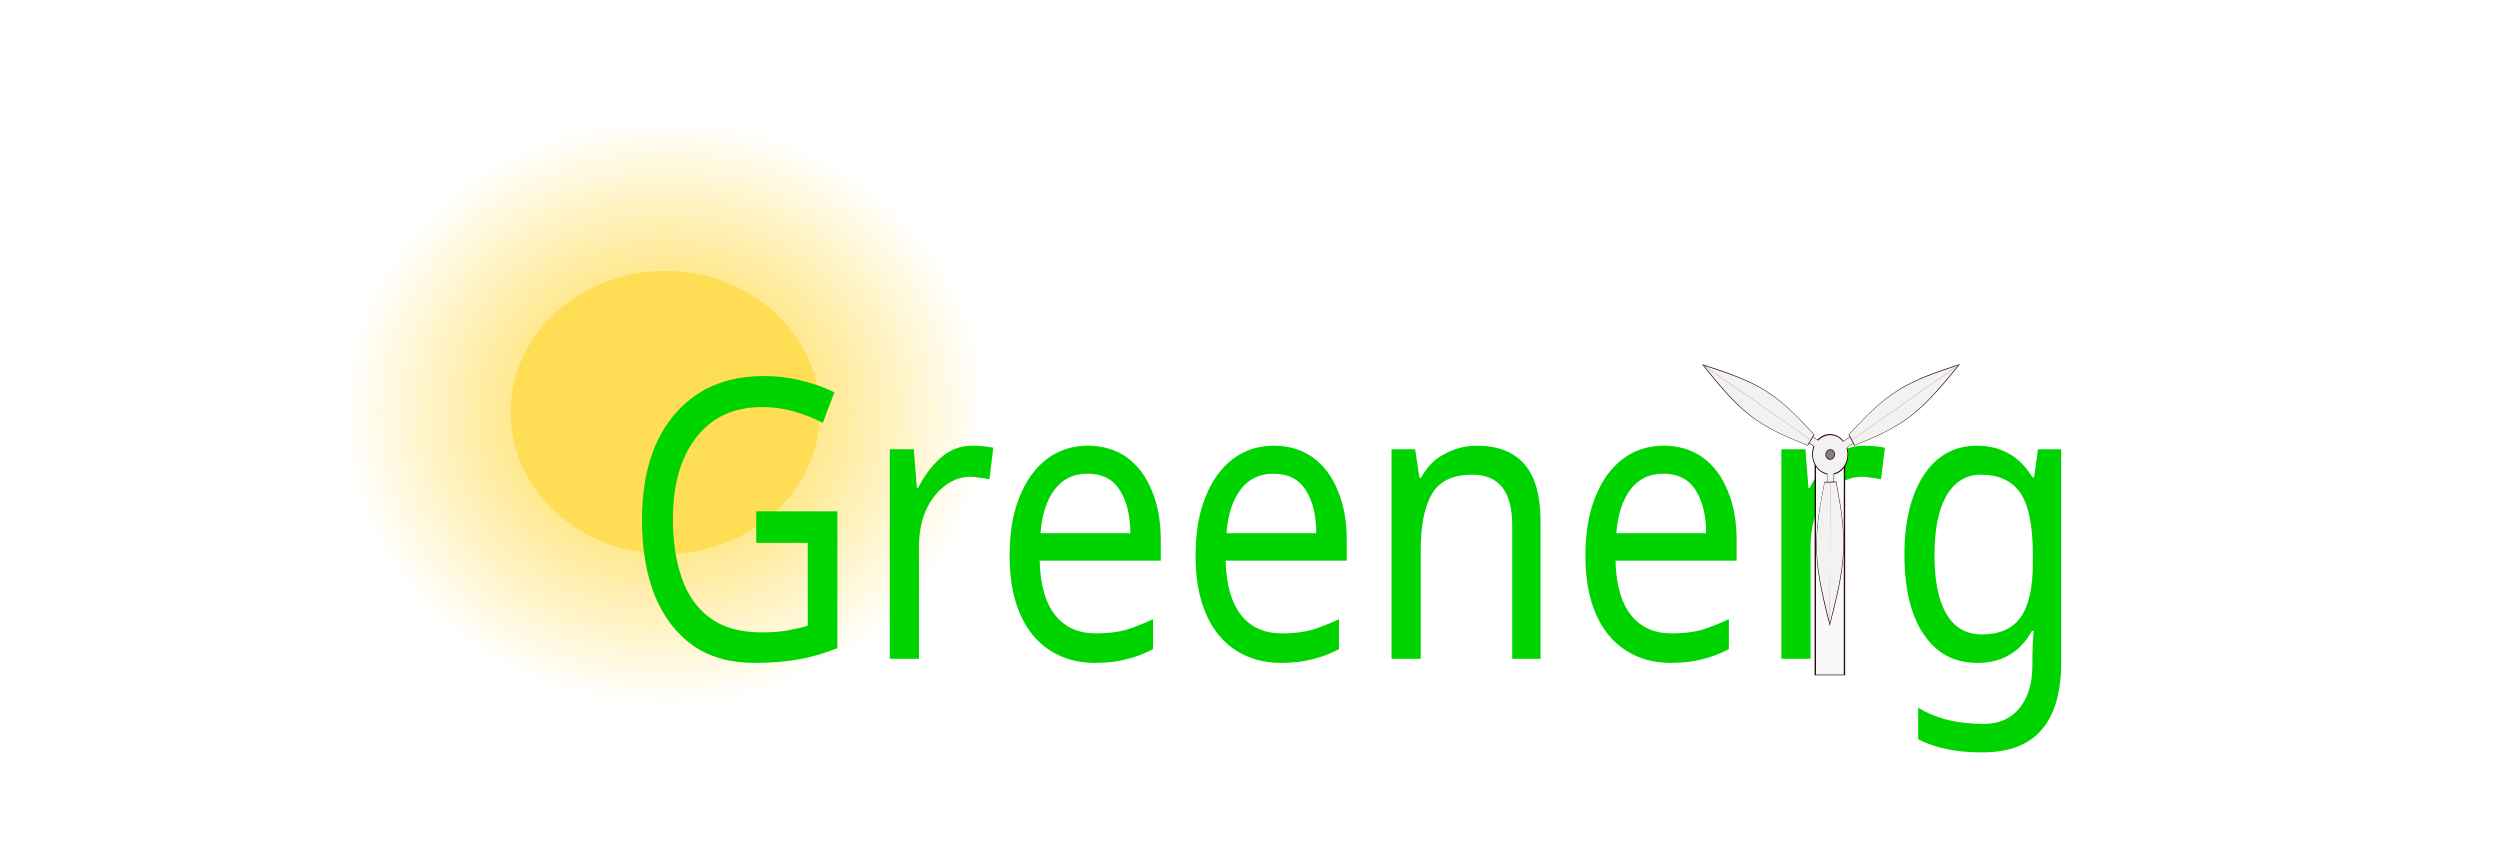
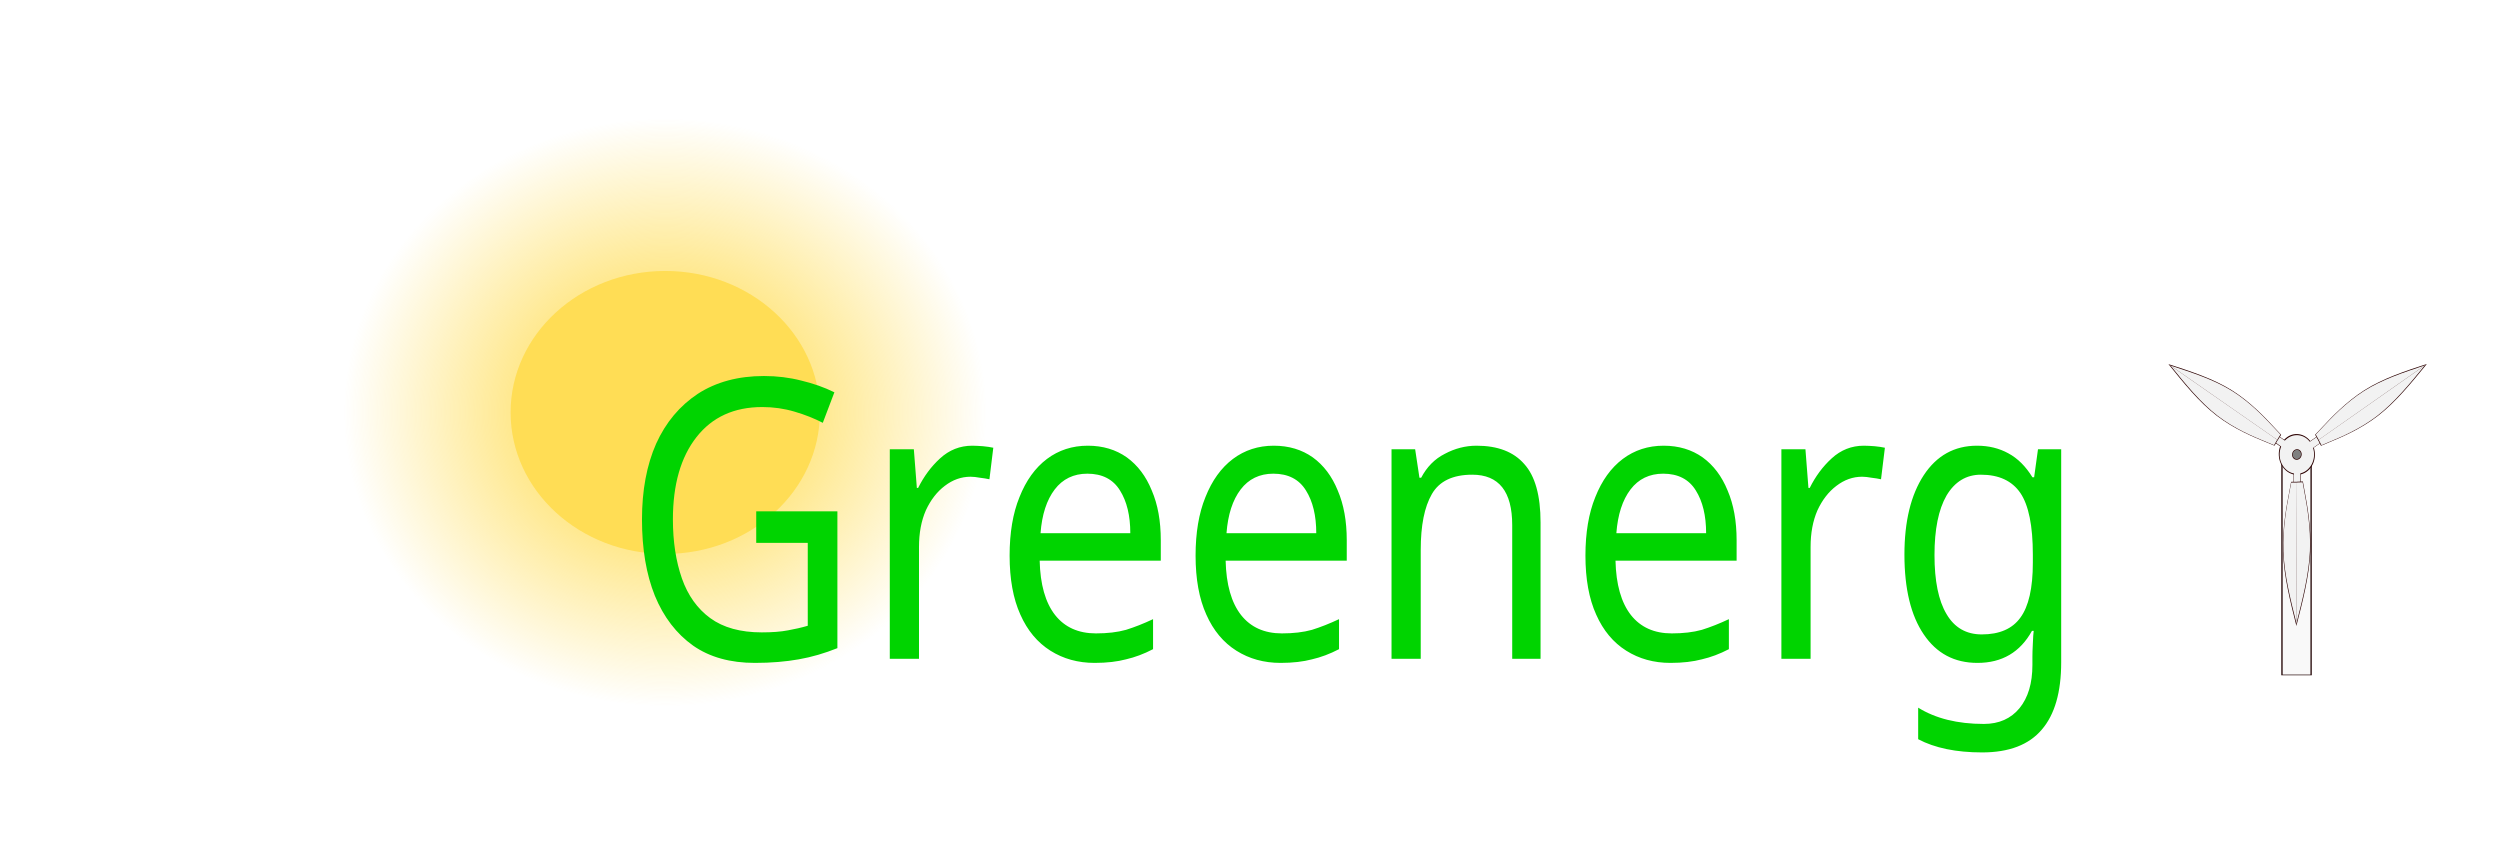
<svg xmlns="http://www.w3.org/2000/svg" xmlns:xlink="http://www.w3.org/1999/xlink" width="103.932mm" height="35.804mm" viewBox="0 0 103.932 35.804" version="1.1" id="svg1649">
  <defs id="defs1646">
    <radialGradient xlink:href="#linearGradient5281" id="radialGradient5283-0-2-0-6" cx="142.579" cy="174.673" fx="142.579" fy="174.673" r="5.257" gradientTransform="matrix(1.077646,0,0,0.9859944,-74.47338,71.28907)" gradientUnits="userSpaceOnUse" />
    <linearGradient id="linearGradient5281">
      <stop style="stop-color:#ffd42a;stop-opacity:1;" offset="0" id="stop5277" />
      <stop style="stop-color:#ffd42a;stop-opacity:0;" offset="1" id="stop5279" />
    </linearGradient>
    <rect x="230.75" y="806" width="64.25" height="14.75" id="rect619-9-9-5-8-8" />
  </defs>
  <g id="layer1" transform="translate(-10.60832,-43.88427)">
    <g id="g868-25-2" transform="matrix(2.357449,0,0,2.357449,-148.3914,-513.0457)" style="stroke-width:0.413">
      <ellipse style="fill:url(#radialGradient5283-0-2-0-6);fill-opacity:1;stroke:#000000;stroke-width:0" id="path5253-2-3-4-3-0" cx="79.177" cy="243.516" rx="5.666" ry="5.184" />
      <ellipse style="fill:#ffdd55;stroke:#000000;stroke-width:0" id="path5253-8-5-3-5" cx="79.177" cy="243.516" rx="2.727" ry="2.495" />
    </g>
    <text xml:space="preserve" transform="matrix(1.142693,0,0,1.353367,-227.2183,-1034.628)" id="text617-9-2-0-2-4" style="font-style:normal;font-variant:normal;font-weight:normal;font-stretch:normal;font-family:Harrington;-inkscape-font-specification:Harrington;white-space:pre;shape-inside:url(#rect619-9-9-5-8-8);display:inline;fill:#00d400;stroke:#000000;stroke-width:0">
      <tspan x="230.75" y="817.148" id="tspan898">Greenerg</tspan>
    </text>
-     <g id="g998-0-1" transform="matrix(1.847954,0,0,1.847954,-103.7673,-388.8123)" style="stroke-width:0.527">
+     <g id="g998-0-1" transform="matrix(1.847954,0,0,1.847954,-84.36729,-388.8123)" style="stroke-width:0.527">
      <g id="g725-22-7" transform="matrix(0.6231324,0,0,0.7385791,38.88171,65.07097)" style="stroke-width:0.609">
        <g id="g720-61-7" style="stroke-width:0.609">
          <rect style="fill:#280b0b;fill-opacity:1;stroke:#000000;stroke-width:0" id="rect14090-2-9-5-9-2-52-1" width="1.102" height="6.89" x="102.441" y="242.602" />
          <rect style="fill:#f9f9f9;fill-opacity:1;stroke:#000000;stroke-width:0" id="rect14090-203-0-5-6-4-7" width="1.003" height="6.792" x="102.491" y="242.679" />
        </g>
      </g>
      <ellipse style="fill:#2b0000;fill-opacity:1;stroke:#000000;stroke-width:0" id="path14144-3-0-1-2-7-11-5" cx="260.803" cy="28.371" transform="matrix(0.4844492,0.8748194,-0.820536,0.5715948,0,0)" rx="0.447" ry="0.419" />
      <rect style="fill:#2b0000;fill-opacity:1;stroke:#000000;stroke-width:0" id="rect14150-6-5-8-4-8-3-4-5-7" width="0.174" height="0.254" x="142.626" y="211.447" transform="matrix(-0.4994638,0.8663348,0.8221768,0.5692322,0,0)" />
      <rect style="fill:#f2f2f2;fill-opacity:1;stroke:#000000;stroke-width:0" id="rect14150-6-5-94-5-9-7-3-8" width="0.155" height="0.231" x="140.412" y="210.292" transform="matrix(-0.4908585,0.8712393,0.8158063,0.5783252,0,0)" />
      <rect style="fill:#2b0000;fill-opacity:1;stroke:#000000;stroke-width:0" id="rect14150-41-6-7-9-0-9" width="0.168" height="0.24" x="260.728" y="27.753" transform="matrix(0.484371,0.8748627,-0.8204763,0.5716805,0,0)" />
      <rect style="fill:#f2f2f2;fill-opacity:1;stroke:#000000;stroke-width:0" id="rect14150-1-2-4-2-7-0-3" width="0.155" height="0.23" x="260.736" y="27.799" transform="matrix(0.4844961,0.8747934,-0.8205705,0.5715453,0,0)" />
      <rect style="fill:#2b0000;fill-opacity:1;stroke:#000000;stroke-width:0" id="rect14150-6-9-9-8-9-0-15-0" width="0.16" height="0.28" x="-103.826" y="-244.325" transform="matrix(-0.9999767,-0.00681905,0.00274517,-0.9999962,0,0)" />
      <ellipse style="fill:#f2f2f2;fill-opacity:1;stroke:#000000;stroke-width:0" id="path14144-7-6-2-8-93-0" cx="260.804" cy="28.385" transform="matrix(0.4844961,0.8747934,-0.8205705,0.5715453,0,0)" rx="0.422" ry="0.401" />
      <ellipse style="fill:#2b0000;fill-opacity:1;stroke:#000000;stroke-width:0" id="path14698-5-5-9-0-1-1-5" cx="260.805" cy="28.385" rx="0.114" ry="0.113" transform="matrix(0.4844961,0.8747934,-0.8205705,0.5715453,0,0)" />
      <ellipse style="fill:#808080;fill-opacity:1;stroke:#000000;stroke-width:0" id="path14698-4-6-9-4-1-9" cx="260.804" cy="28.385" rx="0.099" ry="0.098" transform="matrix(0.4844961,0.8747934,-0.8205705,0.5715453,0,0)" />
      <g id="g1186-9-8-0" transform="matrix(0.09300174,0.1694232,-0.1510338,0.1042654,135.8459,205.5581)" style="stroke-width:2.198">
        <g id="g14483-8-3-63-0-2-8-7-0-65-8" transform="matrix(0.3357123,0.7499905,0.7107292,-0.354306,-20.61662,291.6474)" style="fill:#2b0000;stroke-width:2.723">
          <path style="fill:#2b0000;fill-opacity:1;stroke:#000000;stroke-width:0" d="m 13.933,95.651 c 0.972,3.542 1.945,7.083 2.092,10.501 0.147,3.418 -0.532,6.711 -0.871,8.366 -0.339,1.654 -0.339,1.669 -0.338,1.685 0,0 -0.913,-0.015 -0.913,-0.015 0.01,-6.846 0.02,-13.691 0.026,-17.114 0.005,-3.423 0.005,-3.423 0.005,-3.423 z" id="path14452-3-2-44-7-0-0-5-8-8-6" />
          <path style="fill:#2b0000;fill-opacity:1;stroke:#000000;stroke-width:0" d="m 13.935,95.657 c -0.982,3.539 -1.963,7.078 -2.119,10.496 -0.155,3.417 0.515,6.713 0.85,8.368 0.335,1.655 0.334,1.67 0.334,1.685 0,0 0.913,-0.012 0.913,-0.012 0.007,-6.846 0.015,-13.691 0.018,-17.114 0.004,-3.423 0.004,-3.423 0.004,-3.423 z" id="path14454-9-7-86-4-7-61-5-1-7-2" />
        </g>
        <g id="g14483-8-3-63-0-3-4-3-1-4" transform="matrix(0.3304617,0.7261009,0.6936958,-0.3458988,-18.63919,291.0402)" style="fill:#f2f2f2;stroke-width:2.797">
          <path style="fill:#f2f2f2;fill-opacity:1;stroke:#000000;stroke-width:0" d="m 13.933,95.651 c 0.972,3.542 1.945,7.083 2.092,10.501 0.147,3.418 -0.532,6.711 -0.871,8.366 -0.339,1.654 -0.339,1.669 -0.338,1.685 0,0 -0.913,-0.015 -0.913,-0.015 0.01,-6.846 0.02,-13.691 0.026,-17.114 0.005,-3.423 0.005,-3.423 0.005,-3.423 z" id="path14452-3-2-44-7-8-7-5-7-8" />
          <path style="fill:#f2f2f2;fill-opacity:1;stroke:#000000;stroke-width:0" d="m 13.935,95.657 c -0.982,3.539 -1.963,7.078 -2.119,10.496 -0.155,3.417 0.515,6.713 0.85,8.368 0.335,1.655 0.334,1.67 0.334,1.685 0,0 0.913,-0.012 0.913,-0.012 0.007,-6.846 0.015,-13.691 0.018,-17.114 0.004,-3.423 0.004,-3.423 0.004,-3.423 z" id="path14454-9-7-86-4-41-9-7-24-2" />
        </g>
      </g>
      <g id="g1407-1-75-8" transform="matrix(0.09073338,0.167791,-0.1473455,0.1032586,135.254,208.927)" style="stroke-width:2.237">
        <g id="g14483-8-3-63-0-2-5-1-4-3-08-7" transform="matrix(-0.8114744,-0.00602652,-8.84501e-4,0.8085232,67.15683,155.6818)" style="fill:#2b0000;stroke-width:2.761">
          <path style="fill:#2b0000;fill-opacity:1;stroke:#000000;stroke-width:0" d="m 13.933,95.651 c 0.972,3.542 1.945,7.083 2.092,10.501 0.147,3.418 -0.532,6.711 -0.871,8.366 -0.339,1.654 -0.339,1.669 -0.338,1.685 0,0 -0.913,-0.015 -0.913,-0.015 0.01,-6.846 0.02,-13.691 0.026,-17.114 0.005,-3.423 0.005,-3.423 0.005,-3.423 z" id="path14452-3-2-44-7-0-8-9-6-7-52-6" />
          <path style="fill:#2b0000;fill-opacity:1;stroke:#000000;stroke-width:0" d="m 13.935,95.657 c -0.982,3.539 -1.963,7.078 -2.119,10.496 -0.155,3.417 0.515,6.713 0.85,8.368 0.335,1.655 0.334,1.67 0.334,1.685 0,0 0.913,-0.012 0.913,-0.012 0.007,-6.846 0.015,-13.691 0.018,-17.114 0.004,-3.423 0.004,-3.423 0.004,-3.423 z" id="path14454-9-7-86-4-7-3-8-5-7-4-0" />
        </g>
        <g id="g14483-8-3-63-0-24-5-9-5-87-9" transform="matrix(-0.7880321,-7.9011318e-4,-7.8896366e-4,0.7891817,66.81967,157.7712)" style="fill:#f2f2f2;stroke-width:2.836">
          <path style="fill:#f2f2f2;fill-opacity:1;stroke:#000000;stroke-width:0" d="m 13.933,95.651 c 0.972,3.542 1.945,7.083 2.092,10.501 0.147,3.418 -0.532,6.711 -0.871,8.366 -0.339,1.654 -0.339,1.669 -0.338,1.685 0,0 -0.913,-0.015 -0.913,-0.015 0.01,-6.846 0.02,-13.691 0.026,-17.114 0.005,-3.423 0.005,-3.423 0.005,-3.423 z" id="path14452-3-2-44-7-4-9-6-3-8-3" />
          <path style="fill:#f2f2f2;fill-opacity:1;stroke:#000000;stroke-width:0" d="m 13.935,95.657 c -0.982,3.539 -1.963,7.078 -2.119,10.496 -0.155,3.417 0.515,6.713 0.85,8.368 0.335,1.655 0.334,1.67 0.334,1.685 0,0 0.913,-0.012 0.913,-0.012 0.007,-6.846 0.015,-13.691 0.018,-17.114 0.004,-3.423 0.004,-3.423 0.004,-3.423 z" id="path14454-9-7-86-4-0-6-2-5-2-1" />
        </g>
      </g>
      <rect style="fill:#f2f2f2;fill-opacity:1;stroke:#000000;stroke-width:0" id="rect14150-6-6-0-3-8-7-5" width="0.143" height="0.25" x="-104.115" y="-244.457" transform="matrix(-0.9999861,-0.00527846,0.00396716,-0.9999921,0,0)" />
      <g id="g14483-8-3-63-0-2-8-8-1-7" transform="matrix(-0.1456523,0.00419721,4.9323154e-4,-0.1579631,105.0386,263.2823)" style="fill:#2b0000;stroke-width:2.723">
        <path style="fill:#2b0000;fill-opacity:1;stroke:#000000;stroke-width:0" d="m 13.933,95.651 c 0.972,3.542 1.945,7.083 2.092,10.501 0.147,3.418 -0.532,6.711 -0.871,8.366 -0.339,1.654 -0.339,1.669 -0.338,1.685 0,0 -0.913,-0.015 -0.913,-0.015 0.01,-6.846 0.02,-13.691 0.026,-17.114 0.005,-3.423 0.005,-3.423 0.005,-3.423 z" id="path14452-3-2-44-7-0-0-56-4-2" />
        <path style="fill:#2b0000;fill-opacity:1;stroke:#000000;stroke-width:0" d="m 13.935,95.657 c -0.982,3.539 -1.963,7.078 -2.119,10.496 -0.155,3.417 0.515,6.713 0.85,8.368 0.335,1.655 0.334,1.67 0.334,1.685 0,0 0.913,-0.012 0.913,-0.012 0.007,-6.846 0.015,-13.691 0.018,-17.114 0.004,-3.423 0.004,-3.423 0.004,-3.423 z" id="path14454-9-7-86-4-7-61-6-23-7" />
      </g>
      <g id="g14483-8-3-63-0-3-3-9-4" transform="matrix(-0.1414354,0.00326361,3.4164683e-4,-0.1541872,104.9955,262.8732)" style="fill:#f2f2f2;stroke-width:2.797">
        <path style="fill:#f2f2f2;fill-opacity:1;stroke:#000000;stroke-width:0" d="m 13.933,95.651 c 0.972,3.542 1.945,7.083 2.092,10.501 0.147,3.418 -0.532,6.711 -0.871,8.366 -0.339,1.654 -0.339,1.669 -0.338,1.685 0,0 -0.913,-0.015 -0.913,-0.015 0.01,-6.846 0.02,-13.691 0.026,-17.114 0.005,-3.423 0.005,-3.423 0.005,-3.423 z" id="path14452-3-2-44-7-8-1-8-1" />
        <path style="fill:#f2f2f2;fill-opacity:1;stroke:#000000;stroke-width:0" d="m 13.935,95.657 c -0.982,3.539 -1.963,7.078 -2.119,10.496 -0.155,3.417 0.515,6.713 0.85,8.368 0.335,1.655 0.334,1.67 0.334,1.685 0,0 0.913,-0.012 0.913,-0.012 0.007,-6.846 0.015,-13.691 0.018,-17.114 0.004,-3.423 0.004,-3.423 0.004,-3.423 z" id="path14454-9-7-86-4-41-2-5-7" />
      </g>
    </g>
  </g>
</svg>
